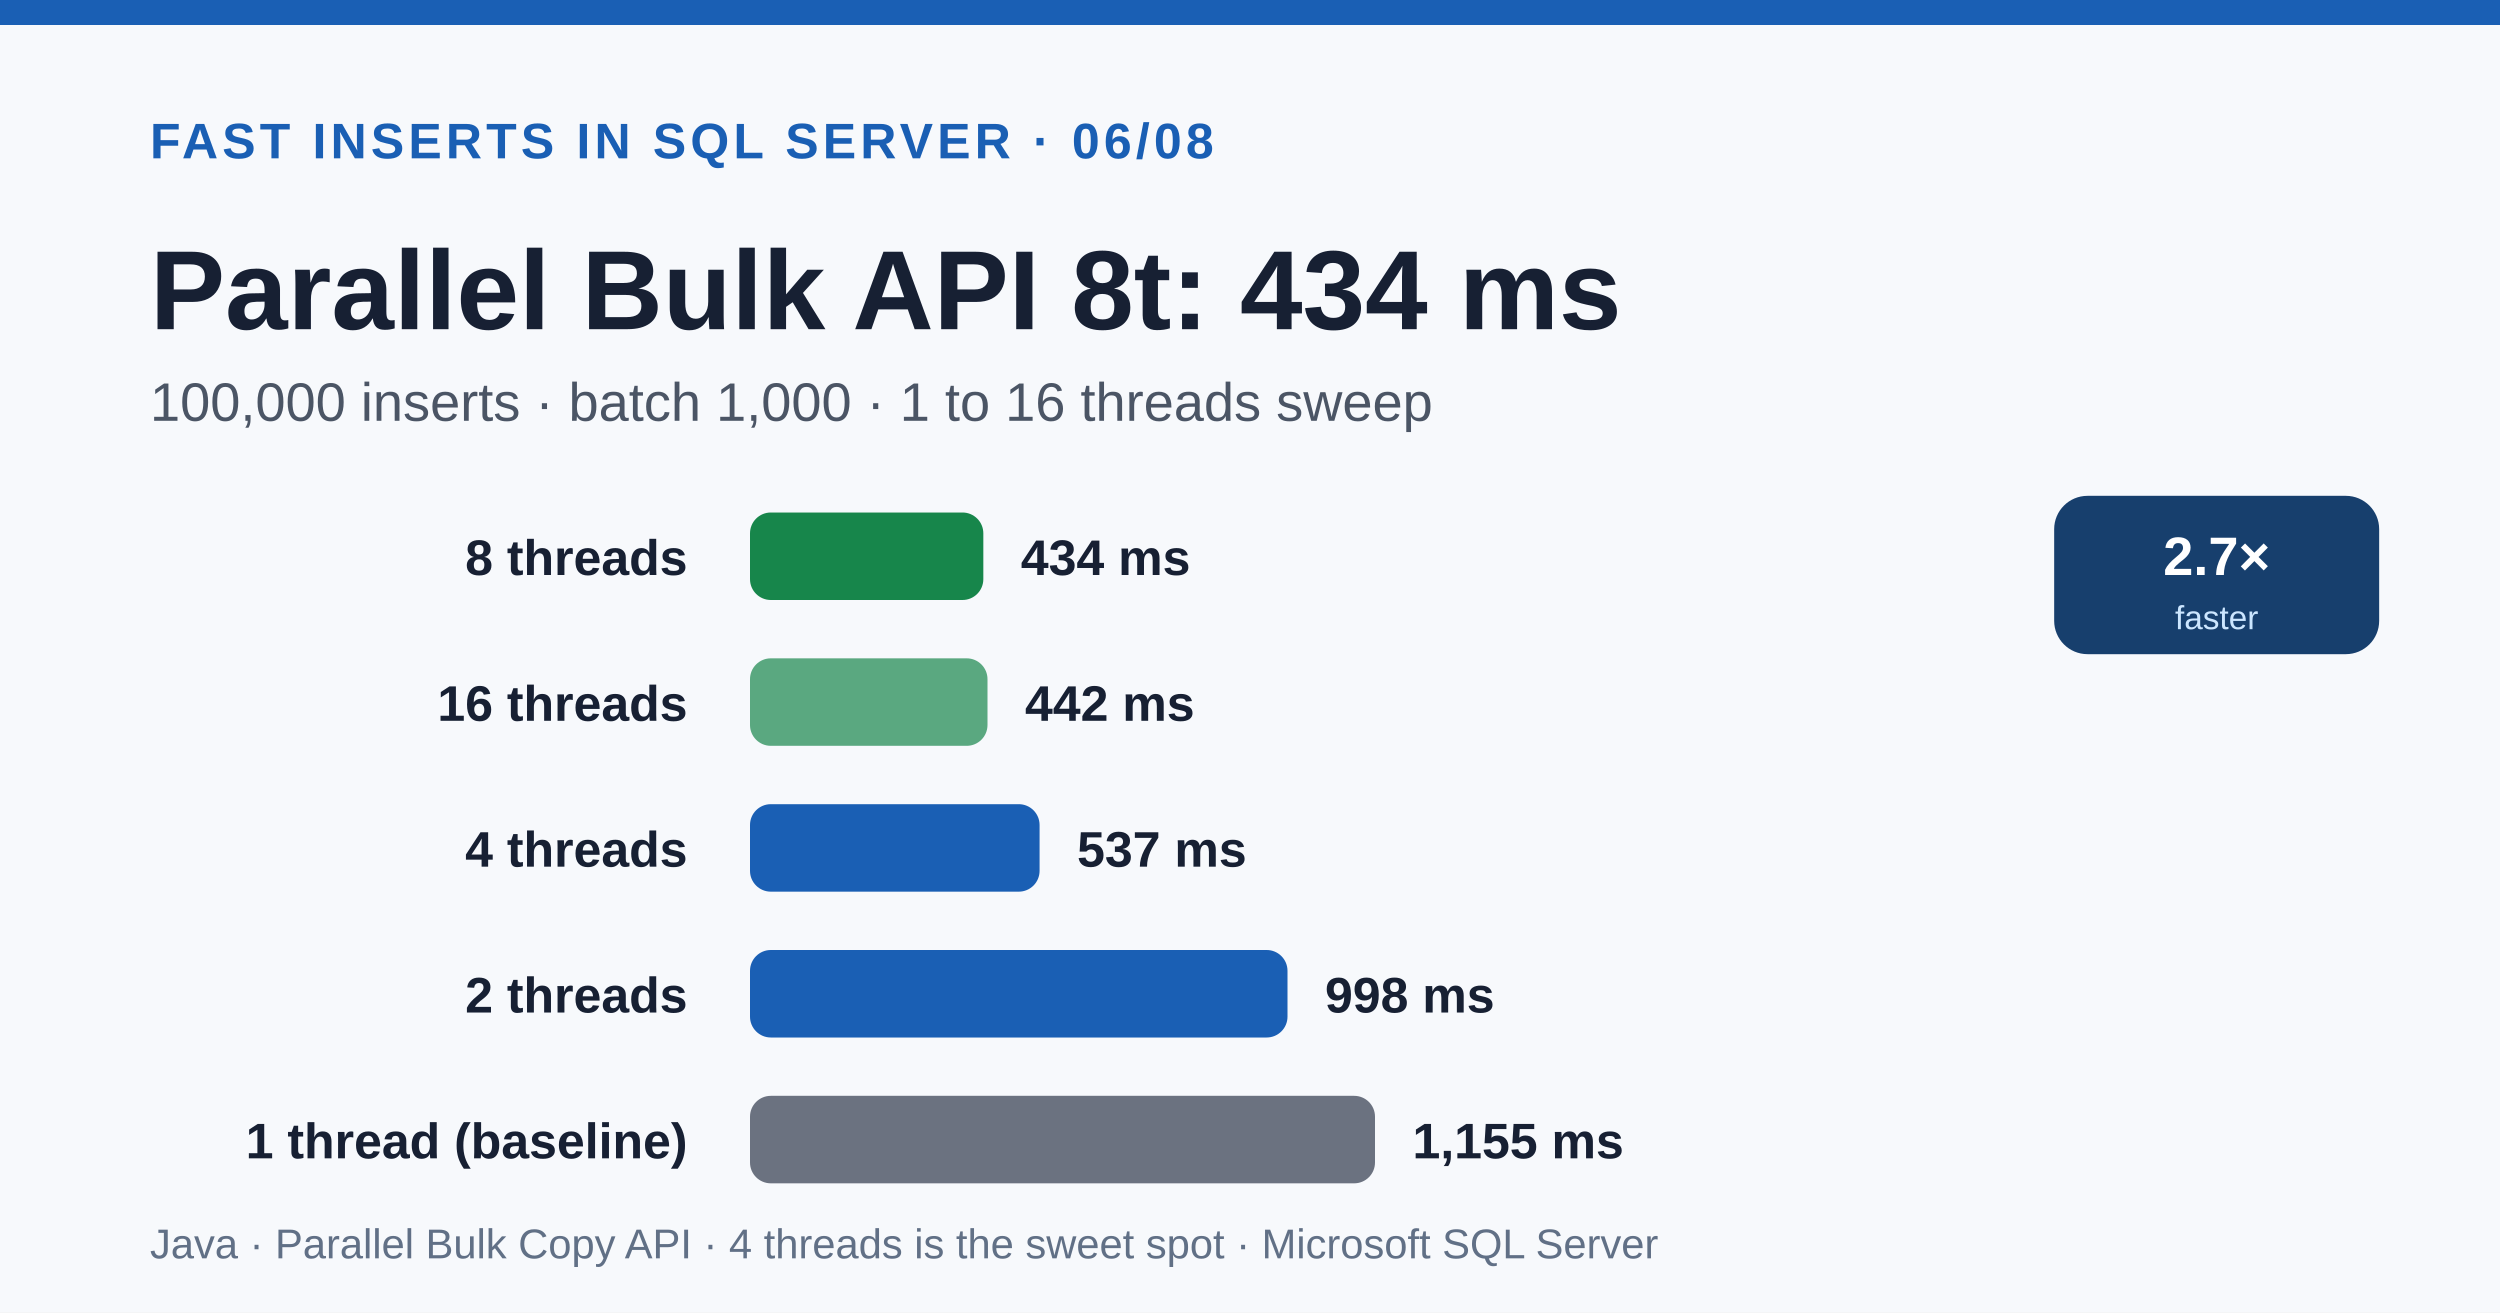
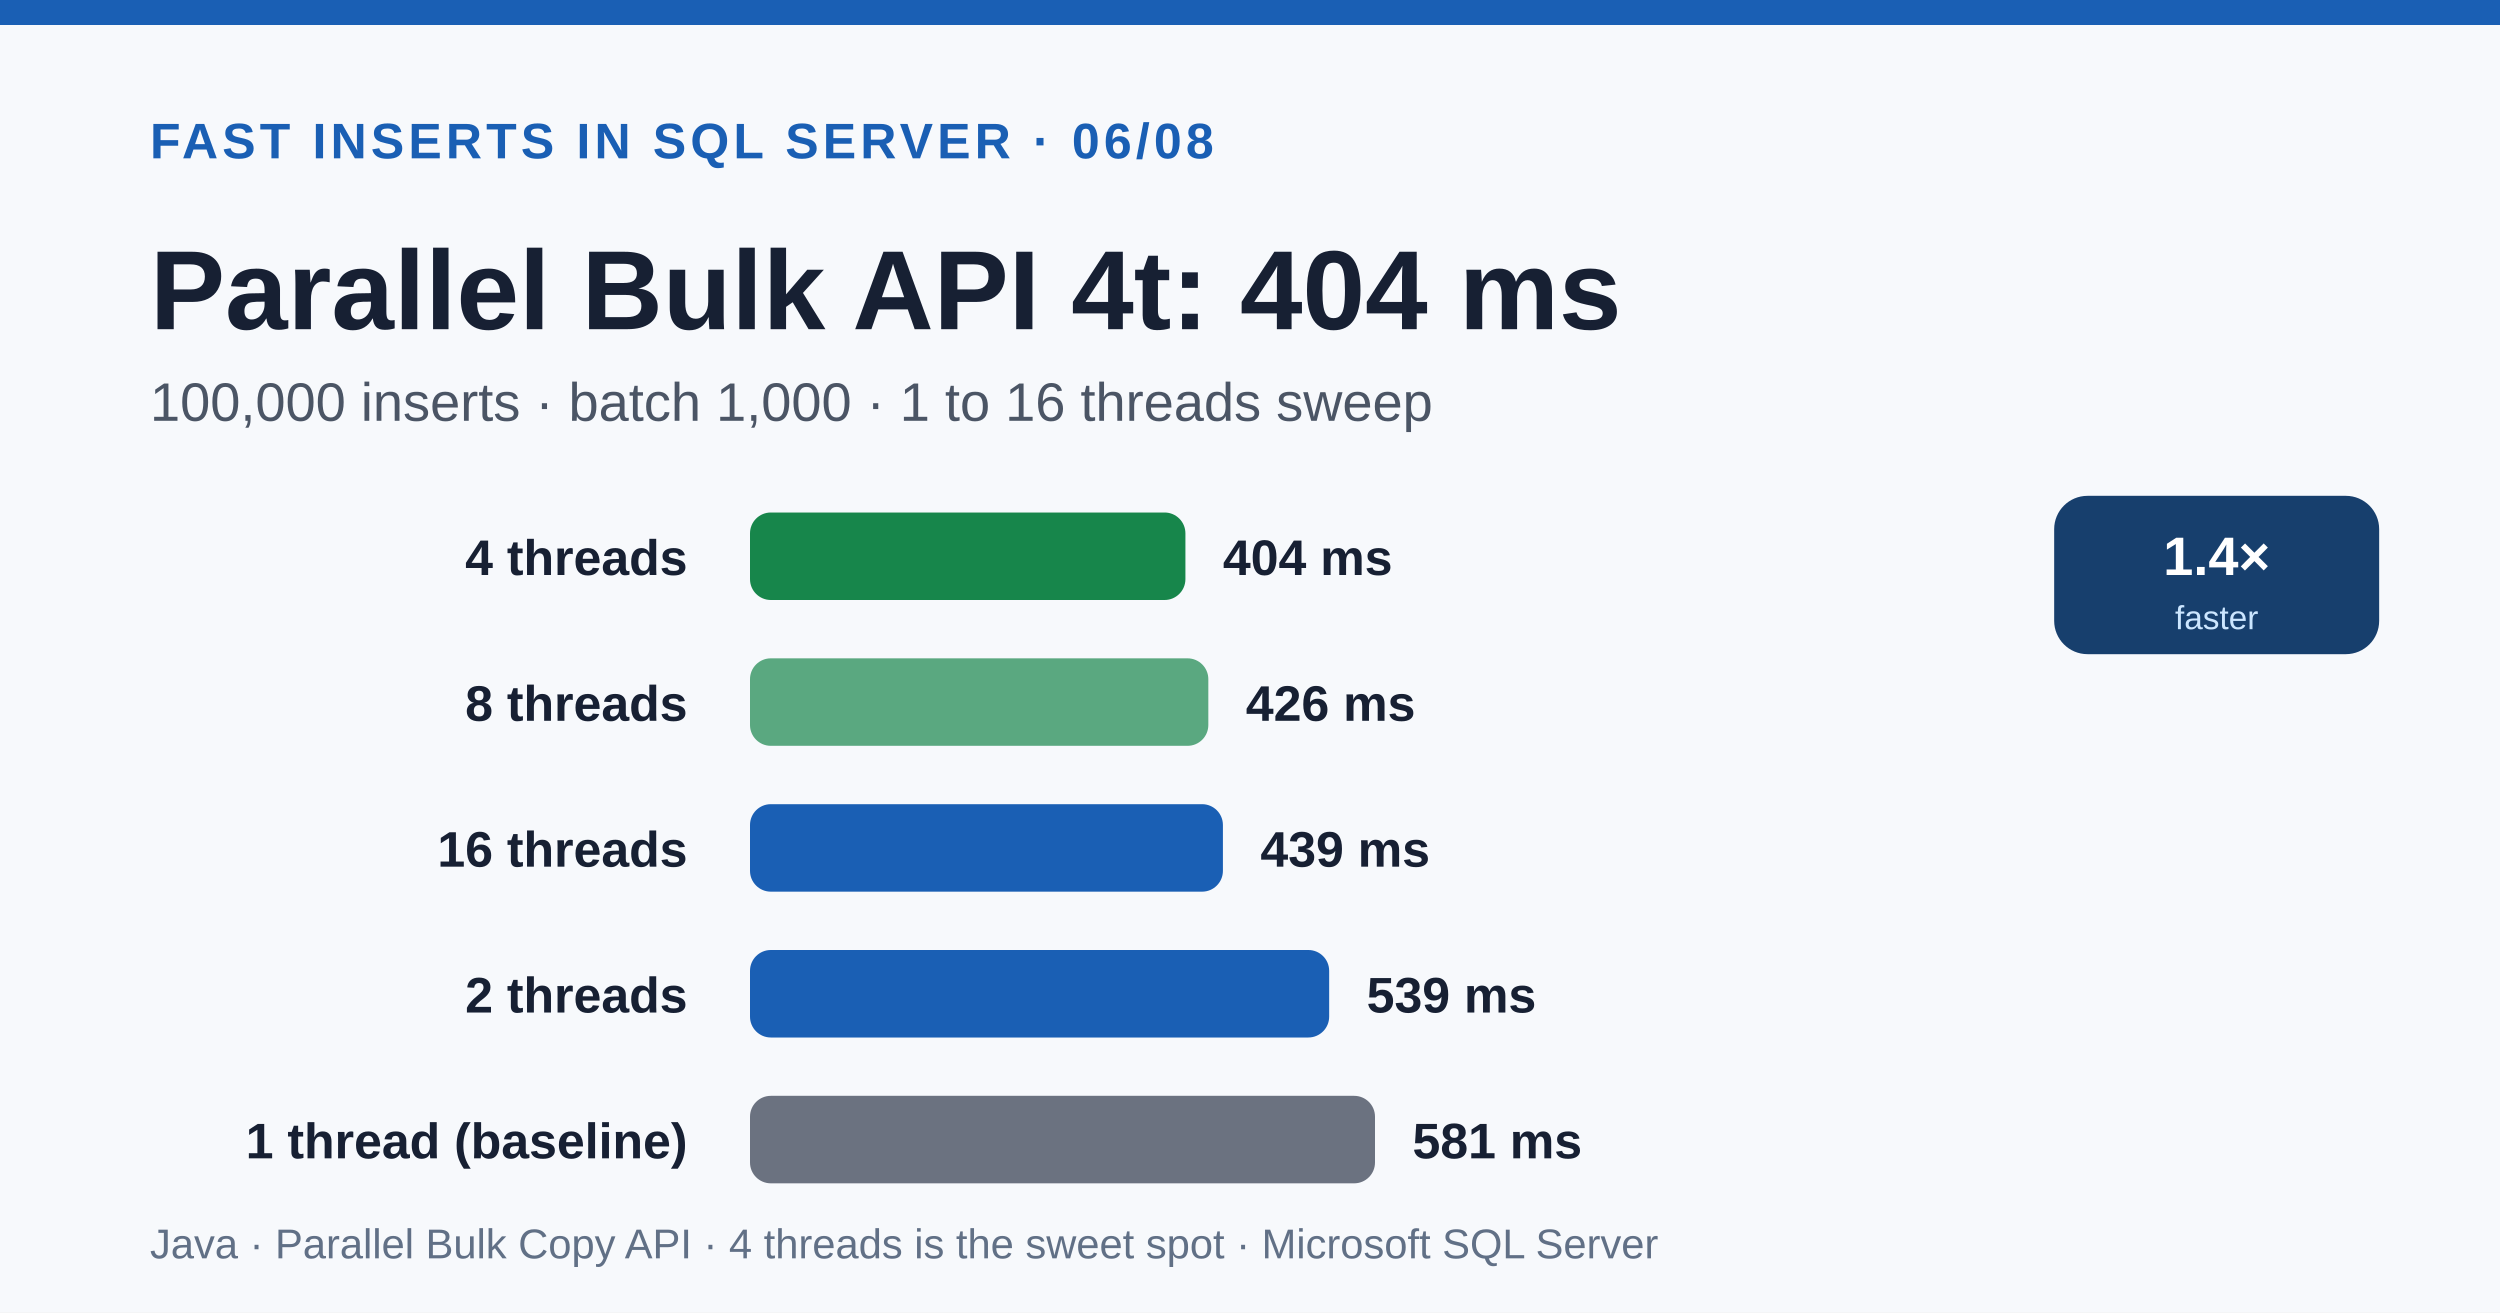
<svg xmlns="http://www.w3.org/2000/svg" width="1200" height="630" viewBox="0 0 1200 630" role="img" aria-labelledby="title description" data-theme-palette="">
  <style>@media (prefers-color-scheme: dark){[data-theme-palette] text[fill="#172033"],[data-theme-palette] tspan[fill="#172033"]{fill:#ffffff}[data-theme-palette] text[fill="#4b5565"],[data-theme-palette] tspan[fill="#4b5565"]{fill:#9aa8bf}[data-theme-palette] text[fill="#617086"],[data-theme-palette] tspan[fill="#617086"]{fill:#9aa8bf}[data-theme-palette] text[fill="#6b7280"],[data-theme-palette] tspan[fill="#6b7280"]{fill:#9aa8bf}[data-theme-palette] text[fill="#173f6d"],[data-theme-palette] tspan[fill="#173f6d"]{fill:#9cc5f0}[data-theme-palette] rect[fill="#f7f9fc"],[data-theme-palette] circle[fill="#f7f9fc"],[data-theme-palette] ellipse[fill="#f7f9fc"],[data-theme-palette] path[fill="#f7f9fc"],[data-theme-palette] polygon[fill="#f7f9fc"],[data-theme-palette] polyline[fill="#f7f9fc"],[data-theme-palette] line[fill="#f7f9fc"]{fill:#172033}[data-theme-palette] rect[fill="#ffffff"],[data-theme-palette] circle[fill="#ffffff"],[data-theme-palette] ellipse[fill="#ffffff"],[data-theme-palette] path[fill="#ffffff"],[data-theme-palette] polygon[fill="#ffffff"],[data-theme-palette] polyline[fill="#ffffff"],[data-theme-palette] line[fill="#ffffff"]{fill:#222e45}[data-theme-palette] rect[fill="#cce6ff"],[data-theme-palette] circle[fill="#cce6ff"],[data-theme-palette] ellipse[fill="#cce6ff"],[data-theme-palette] path[fill="#cce6ff"],[data-theme-palette] polygon[fill="#cce6ff"],[data-theme-palette] polyline[fill="#cce6ff"],[data-theme-palette] line[fill="#cce6ff"]{fill:#2c405e}[data-theme-palette] rect[fill="#172033"],[data-theme-palette] circle[fill="#172033"],[data-theme-palette] ellipse[fill="#172033"],[data-theme-palette] path[fill="#172033"],[data-theme-palette] polygon[fill="#172033"],[data-theme-palette] polyline[fill="#172033"],[data-theme-palette] line[fill="#172033"]{fill:#24304d}[data-theme-palette] rect[fill="#173f6d"],[data-theme-palette] circle[fill="#173f6d"],[data-theme-palette] ellipse[fill="#173f6d"],[data-theme-palette] path[fill="#173f6d"],[data-theme-palette] polygon[fill="#173f6d"],[data-theme-palette] polyline[fill="#173f6d"],[data-theme-palette] line[fill="#173f6d"]{fill:#2c405e}[data-theme-palette] rect[fill="#4b5565"],[data-theme-palette] circle[fill="#4b5565"],[data-theme-palette] ellipse[fill="#4b5565"],[data-theme-palette] path[fill="#4b5565"],[data-theme-palette] polygon[fill="#4b5565"],[data-theme-palette] polyline[fill="#4b5565"],[data-theme-palette] line[fill="#4b5565"]{fill:#55667f}[data-theme-palette] rect[fill="#617086"],[data-theme-palette] circle[fill="#617086"],[data-theme-palette] ellipse[fill="#617086"],[data-theme-palette] path[fill="#617086"],[data-theme-palette] polygon[fill="#617086"],[data-theme-palette] polyline[fill="#617086"],[data-theme-palette] line[fill="#617086"]{fill:#7d8699}[data-theme-palette] rect[fill="#6b7280"],[data-theme-palette] circle[fill="#6b7280"],[data-theme-palette] ellipse[fill="#6b7280"],[data-theme-palette] path[fill="#6b7280"],[data-theme-palette] polygon[fill="#6b7280"],[data-theme-palette] polyline[fill="#6b7280"],[data-theme-palette] line[fill="#6b7280"]{fill:#7d8699}}</style>
  <style>html[data-mode='dim'] [data-theme-palette] text[fill="#172033"]{fill:#ffffff}html[data-mode='dim'] [data-theme-palette] tspan[fill="#172033"]{fill:#ffffff}html[data-mode='dim'] [data-theme-palette] text[fill="#4b5565"]{fill:#9aa8bf}html[data-mode='dim'] [data-theme-palette] tspan[fill="#4b5565"]{fill:#9aa8bf}html[data-mode='dim'] [data-theme-palette] text[fill="#617086"]{fill:#9aa8bf}html[data-mode='dim'] [data-theme-palette] tspan[fill="#617086"]{fill:#9aa8bf}html[data-mode='dim'] [data-theme-palette] text[fill="#6b7280"]{fill:#9aa8bf}html[data-mode='dim'] [data-theme-palette] tspan[fill="#6b7280"]{fill:#9aa8bf}html[data-mode='dim'] [data-theme-palette] text[fill="#173f6d"]{fill:#9cc5f0}html[data-mode='dim'] [data-theme-palette] tspan[fill="#173f6d"]{fill:#9cc5f0}html[data-mode='dim'] [data-theme-palette] rect[fill="#f7f9fc"]{fill:#172033}html[data-mode='dim'] [data-theme-palette] circle[fill="#f7f9fc"]{fill:#172033}html[data-mode='dim'] [data-theme-palette] ellipse[fill="#f7f9fc"]{fill:#172033}html[data-mode='dim'] [data-theme-palette] path[fill="#f7f9fc"]{fill:#172033}html[data-mode='dim'] [data-theme-palette] polygon[fill="#f7f9fc"]{fill:#172033}html[data-mode='dim'] [data-theme-palette] polyline[fill="#f7f9fc"]{fill:#172033}html[data-mode='dim'] [data-theme-palette] line[fill="#f7f9fc"]{fill:#172033}html[data-mode='dim'] [data-theme-palette] rect[fill="#ffffff"]{fill:#222e45}html[data-mode='dim'] [data-theme-palette] circle[fill="#ffffff"]{fill:#222e45}html[data-mode='dim'] [data-theme-palette] ellipse[fill="#ffffff"]{fill:#222e45}html[data-mode='dim'] [data-theme-palette] path[fill="#ffffff"]{fill:#222e45}html[data-mode='dim'] [data-theme-palette] polygon[fill="#ffffff"]{fill:#222e45}html[data-mode='dim'] [data-theme-palette] polyline[fill="#ffffff"]{fill:#222e45}html[data-mode='dim'] [data-theme-palette] line[fill="#ffffff"]{fill:#222e45}html[data-mode='dim'] [data-theme-palette] rect[fill="#cce6ff"]{fill:#2c405e}html[data-mode='dim'] [data-theme-palette] circle[fill="#cce6ff"]{fill:#2c405e}html[data-mode='dim'] [data-theme-palette] ellipse[fill="#cce6ff"]{fill:#2c405e}html[data-mode='dim'] [data-theme-palette] path[fill="#cce6ff"]{fill:#2c405e}html[data-mode='dim'] [data-theme-palette] polygon[fill="#cce6ff"]{fill:#2c405e}html[data-mode='dim'] [data-theme-palette] polyline[fill="#cce6ff"]{fill:#2c405e}html[data-mode='dim'] [data-theme-palette] line[fill="#cce6ff"]{fill:#2c405e}html[data-mode='dim'] [data-theme-palette] rect[fill="#172033"]{fill:#24304d}html[data-mode='dim'] [data-theme-palette] circle[fill="#172033"]{fill:#24304d}html[data-mode='dim'] [data-theme-palette] ellipse[fill="#172033"]{fill:#24304d}html[data-mode='dim'] [data-theme-palette] path[fill="#172033"]{fill:#24304d}html[data-mode='dim'] [data-theme-palette] polygon[fill="#172033"]{fill:#24304d}html[data-mode='dim'] [data-theme-palette] polyline[fill="#172033"]{fill:#24304d}html[data-mode='dim'] [data-theme-palette] line[fill="#172033"]{fill:#24304d}html[data-mode='dim'] [data-theme-palette] rect[fill="#173f6d"]{fill:#2c405e}html[data-mode='dim'] [data-theme-palette] circle[fill="#173f6d"]{fill:#2c405e}html[data-mode='dim'] [data-theme-palette] ellipse[fill="#173f6d"]{fill:#2c405e}html[data-mode='dim'] [data-theme-palette] path[fill="#173f6d"]{fill:#2c405e}html[data-mode='dim'] [data-theme-palette] polygon[fill="#173f6d"]{fill:#2c405e}html[data-mode='dim'] [data-theme-palette] polyline[fill="#173f6d"]{fill:#2c405e}html[data-mode='dim'] [data-theme-palette] line[fill="#173f6d"]{fill:#2c405e}html[data-mode='dim'] [data-theme-palette] rect[fill="#4b5565"]{fill:#55667f}html[data-mode='dim'] [data-theme-palette] circle[fill="#4b5565"]{fill:#55667f}html[data-mode='dim'] [data-theme-palette] ellipse[fill="#4b5565"]{fill:#55667f}html[data-mode='dim'] [data-theme-palette] path[fill="#4b5565"]{fill:#55667f}html[data-mode='dim'] [data-theme-palette] polygon[fill="#4b5565"]{fill:#55667f}html[data-mode='dim'] [data-theme-palette] polyline[fill="#4b5565"]{fill:#55667f}html[data-mode='dim'] [data-theme-palette] line[fill="#4b5565"]{fill:#55667f}html[data-mode='dim'] [data-theme-palette] rect[fill="#617086"]{fill:#7d8699}html[data-mode='dim'] [data-theme-palette] circle[fill="#617086"]{fill:#7d8699}html[data-mode='dim'] [data-theme-palette] ellipse[fill="#617086"]{fill:#7d8699}html[data-mode='dim'] [data-theme-palette] path[fill="#617086"]{fill:#7d8699}html[data-mode='dim'] [data-theme-palette] polygon[fill="#617086"]{fill:#7d8699}html[data-mode='dim'] [data-theme-palette] polyline[fill="#617086"]{fill:#7d8699}html[data-mode='dim'] [data-theme-palette] line[fill="#617086"]{fill:#7d8699}html[data-mode='dim'] [data-theme-palette] rect[fill="#6b7280"]{fill:#7d8699}html[data-mode='dim'] [data-theme-palette] circle[fill="#6b7280"]{fill:#7d8699}html[data-mode='dim'] [data-theme-palette] ellipse[fill="#6b7280"]{fill:#7d8699}html[data-mode='dim'] [data-theme-palette] path[fill="#6b7280"]{fill:#7d8699}html[data-mode='dim'] [data-theme-palette] polygon[fill="#6b7280"]{fill:#7d8699}html[data-mode='dim'] [data-theme-palette] polyline[fill="#6b7280"]{fill:#7d8699}html[data-mode='dim'] [data-theme-palette] line[fill="#6b7280"]{fill:#7d8699}html[data-mode='lit'] [data-theme-palette] text[fill="#172033"]{fill:#172033}html[data-mode='lit'] [data-theme-palette] tspan[fill="#172033"]{fill:#172033}html[data-mode='lit'] [data-theme-palette] text[fill="#4b5565"]{fill:#4b5565}html[data-mode='lit'] [data-theme-palette] tspan[fill="#4b5565"]{fill:#4b5565}html[data-mode='lit'] [data-theme-palette] text[fill="#617086"]{fill:#617086}html[data-mode='lit'] [data-theme-palette] tspan[fill="#617086"]{fill:#617086}html[data-mode='lit'] [data-theme-palette] text[fill="#6b7280"]{fill:#6b7280}html[data-mode='lit'] [data-theme-palette] tspan[fill="#6b7280"]{fill:#6b7280}html[data-mode='lit'] [data-theme-palette] text[fill="#173f6d"]{fill:#173f6d}html[data-mode='lit'] [data-theme-palette] tspan[fill="#173f6d"]{fill:#173f6d}html[data-mode='lit'] [data-theme-palette] rect[fill="#f7f9fc"]{fill:#f7f9fc}html[data-mode='lit'] [data-theme-palette] circle[fill="#f7f9fc"]{fill:#f7f9fc}html[data-mode='lit'] [data-theme-palette] ellipse[fill="#f7f9fc"]{fill:#f7f9fc}html[data-mode='lit'] [data-theme-palette] path[fill="#f7f9fc"]{fill:#f7f9fc}html[data-mode='lit'] [data-theme-palette] polygon[fill="#f7f9fc"]{fill:#f7f9fc}html[data-mode='lit'] [data-theme-palette] polyline[fill="#f7f9fc"]{fill:#f7f9fc}html[data-mode='lit'] [data-theme-palette] line[fill="#f7f9fc"]{fill:#f7f9fc}html[data-mode='lit'] [data-theme-palette] rect[fill="#ffffff"]{fill:#ffffff}html[data-mode='lit'] [data-theme-palette] circle[fill="#ffffff"]{fill:#ffffff}html[data-mode='lit'] [data-theme-palette] ellipse[fill="#ffffff"]{fill:#ffffff}html[data-mode='lit'] [data-theme-palette] path[fill="#ffffff"]{fill:#ffffff}html[data-mode='lit'] [data-theme-palette] polygon[fill="#ffffff"]{fill:#ffffff}html[data-mode='lit'] [data-theme-palette] polyline[fill="#ffffff"]{fill:#ffffff}html[data-mode='lit'] [data-theme-palette] line[fill="#ffffff"]{fill:#ffffff}html[data-mode='lit'] [data-theme-palette] rect[fill="#cce6ff"]{fill:#cce6ff}html[data-mode='lit'] [data-theme-palette] circle[fill="#cce6ff"]{fill:#cce6ff}html[data-mode='lit'] [data-theme-palette] ellipse[fill="#cce6ff"]{fill:#cce6ff}html[data-mode='lit'] [data-theme-palette] path[fill="#cce6ff"]{fill:#cce6ff}html[data-mode='lit'] [data-theme-palette] polygon[fill="#cce6ff"]{fill:#cce6ff}html[data-mode='lit'] [data-theme-palette] polyline[fill="#cce6ff"]{fill:#cce6ff}html[data-mode='lit'] [data-theme-palette] line[fill="#cce6ff"]{fill:#cce6ff}html[data-mode='lit'] [data-theme-palette] rect[fill="#172033"]{fill:#172033}html[data-mode='lit'] [data-theme-palette] circle[fill="#172033"]{fill:#172033}html[data-mode='lit'] [data-theme-palette] ellipse[fill="#172033"]{fill:#172033}html[data-mode='lit'] [data-theme-palette] path[fill="#172033"]{fill:#172033}html[data-mode='lit'] [data-theme-palette] polygon[fill="#172033"]{fill:#172033}html[data-mode='lit'] [data-theme-palette] polyline[fill="#172033"]{fill:#172033}html[data-mode='lit'] [data-theme-palette] line[fill="#172033"]{fill:#172033}html[data-mode='lit'] [data-theme-palette] rect[fill="#173f6d"]{fill:#173f6d}html[data-mode='lit'] [data-theme-palette] circle[fill="#173f6d"]{fill:#173f6d}html[data-mode='lit'] [data-theme-palette] ellipse[fill="#173f6d"]{fill:#173f6d}html[data-mode='lit'] [data-theme-palette] path[fill="#173f6d"]{fill:#173f6d}html[data-mode='lit'] [data-theme-palette] polygon[fill="#173f6d"]{fill:#173f6d}html[data-mode='lit'] [data-theme-palette] polyline[fill="#173f6d"]{fill:#173f6d}html[data-mode='lit'] [data-theme-palette] line[fill="#173f6d"]{fill:#173f6d}html[data-mode='lit'] [data-theme-palette] rect[fill="#4b5565"]{fill:#4b5565}html[data-mode='lit'] [data-theme-palette] circle[fill="#4b5565"]{fill:#4b5565}html[data-mode='lit'] [data-theme-palette] ellipse[fill="#4b5565"]{fill:#4b5565}html[data-mode='lit'] [data-theme-palette] path[fill="#4b5565"]{fill:#4b5565}html[data-mode='lit'] [data-theme-palette] polygon[fill="#4b5565"]{fill:#4b5565}html[data-mode='lit'] [data-theme-palette] polyline[fill="#4b5565"]{fill:#4b5565}html[data-mode='lit'] [data-theme-palette] line[fill="#4b5565"]{fill:#4b5565}html[data-mode='lit'] [data-theme-palette] rect[fill="#617086"]{fill:#617086}html[data-mode='lit'] [data-theme-palette] circle[fill="#617086"]{fill:#617086}html[data-mode='lit'] [data-theme-palette] ellipse[fill="#617086"]{fill:#617086}html[data-mode='lit'] [data-theme-palette] path[fill="#617086"]{fill:#617086}html[data-mode='lit'] [data-theme-palette] polygon[fill="#617086"]{fill:#617086}html[data-mode='lit'] [data-theme-palette] polyline[fill="#617086"]{fill:#617086}html[data-mode='lit'] [data-theme-palette] line[fill="#617086"]{fill:#617086}html[data-mode='lit'] [data-theme-palette] rect[fill="#6b7280"]{fill:#6b7280}html[data-mode='lit'] [data-theme-palette] circle[fill="#6b7280"]{fill:#6b7280}html[data-mode='lit'] [data-theme-palette] ellipse[fill="#6b7280"]{fill:#6b7280}html[data-mode='lit'] [data-theme-palette] path[fill="#6b7280"]{fill:#6b7280}html[data-mode='lit'] [data-theme-palette] polygon[fill="#6b7280"]{fill:#6b7280}html[data-mode='lit'] [data-theme-palette] polyline[fill="#6b7280"]{fill:#6b7280}html[data-mode='lit'] [data-theme-palette] line[fill="#6b7280"]{fill:#6b7280}</style>
  <rect width="1200" height="630" fill="#f7f9fc" />
  <rect x="0" y="0" width="1200" height="12" fill="#1a5fb4" />
  <text x="72" y="76" fill="#1a5fb4" font-family="Segoe UI, Arial, sans-serif" font-size="24" font-weight="700" letter-spacing="2">FAST INSERTS IN SQL SERVER · 06/08</text>
-   <text x="72" y="158" fill="#172033" font-family="Segoe UI, Arial, sans-serif" font-size="54" font-weight="700">Parallel Bulk API 8t: 434 ms</text>
+   <text x="72" y="158" fill="#172033" font-family="Segoe UI, Arial, sans-serif" font-size="54" font-weight="700">Parallel Bulk API 4t: 404 ms</text>
  <text x="72" y="202" fill="#4b5565" font-family="Segoe UI, Arial, sans-serif" font-size="26">100,000 inserts · batch 1,000 · 1 to 16 threads sweep</text>
-   <text x="330" y="276" text-anchor="end" fill="#172033" font-family="Segoe UI, Arial, sans-serif" font-size="24" font-weight="600">8 threads</text>
-   <rect x="360" y="246" width="112" height="42" rx="10" fill="#17864b" />
-   <text x="490" y="276" fill="#172033" font-family="Segoe UI, Arial, sans-serif" font-size="24" font-weight="700">434 ms</text>
-   <text x="330" y="346" text-anchor="end" fill="#172033" font-family="Segoe UI, Arial, sans-serif" font-size="24" font-weight="600">16 threads</text>
-   <rect x="360" y="316" width="114" height="42" rx="10" fill="#17864b" opacity="0.7" />
-   <text x="492" y="346" fill="#172033" font-family="Segoe UI, Arial, sans-serif" font-size="24" font-weight="700">442 ms</text>
-   <text x="330" y="416" text-anchor="end" fill="#172033" font-family="Segoe UI, Arial, sans-serif" font-size="24" font-weight="600">4 threads</text>
-   <rect x="360" y="386" width="139" height="42" rx="10" fill="#1a5fb4" />
-   <text x="517" y="416" fill="#172033" font-family="Segoe UI, Arial, sans-serif" font-size="24" font-weight="700">537 ms</text>
+   <text x="330" y="276" text-anchor="end" fill="#172033" font-family="Segoe UI, Arial, sans-serif" font-size="24" font-weight="600">4 threads</text>
+   <rect x="360" y="246" width="209" height="42" rx="10" fill="#17864b" />
+   <text x="587" y="276" fill="#172033" font-family="Segoe UI, Arial, sans-serif" font-size="24" font-weight="700">404 ms</text>
+   <text x="330" y="346" text-anchor="end" fill="#172033" font-family="Segoe UI, Arial, sans-serif" font-size="24" font-weight="600">8 threads</text>
+   <rect x="360" y="316" width="220" height="42" rx="10" fill="#17864b" opacity="0.7" />
+   <text x="598" y="346" fill="#172033" font-family="Segoe UI, Arial, sans-serif" font-size="24" font-weight="700">426 ms</text>
+   <text x="330" y="416" text-anchor="end" fill="#172033" font-family="Segoe UI, Arial, sans-serif" font-size="24" font-weight="600">16 threads</text>
+   <rect x="360" y="386" width="227" height="42" rx="10" fill="#1a5fb4" />
+   <text x="605" y="416" fill="#172033" font-family="Segoe UI, Arial, sans-serif" font-size="24" font-weight="700">439 ms</text>
  <text x="330" y="486" text-anchor="end" fill="#172033" font-family="Segoe UI, Arial, sans-serif" font-size="24" font-weight="600">2 threads</text>
-   <rect x="360" y="456" width="258" height="42" rx="10" fill="#1a5fb4" />
-   <text x="636" y="486" fill="#172033" font-family="Segoe UI, Arial, sans-serif" font-size="24" font-weight="700">998 ms</text>
+   <rect x="360" y="456" width="278" height="42" rx="10" fill="#1a5fb4" />
+   <text x="656" y="486" fill="#172033" font-family="Segoe UI, Arial, sans-serif" font-size="24" font-weight="700">539 ms</text>
  <text x="330" y="556" text-anchor="end" fill="#172033" font-family="Segoe UI, Arial, sans-serif" font-size="24" font-weight="600">1 thread (baseline)</text>
  <rect x="360" y="526" width="300" height="42" rx="10" fill="#6b7280" />
-   <text x="678" y="556" fill="#172033" font-family="Segoe UI, Arial, sans-serif" font-size="24" font-weight="700">1,155 ms</text>
+   <text x="678" y="556" fill="#172033" font-family="Segoe UI, Arial, sans-serif" font-size="24" font-weight="700">581 ms</text>
  <rect x="986" y="238" width="156" height="76" rx="16" fill="#173f6d" />
-   <text x="1064" y="276" text-anchor="middle" fill="#ffffff" font-family="Segoe UI, Arial, sans-serif" font-size="26" font-weight="700">2.7×</text>
+   <text x="1064" y="276" text-anchor="middle" fill="#ffffff" font-family="Segoe UI, Arial, sans-serif" font-size="26" font-weight="700">1.4×</text>
  <text x="1064" y="302" text-anchor="middle" fill="#cce6ff" font-family="Segoe UI, Arial, sans-serif" font-size="16">faster</text>
  <text x="72" y="604" fill="#617086" font-family="Segoe UI, Arial, sans-serif" font-size="20">Java · Parallel Bulk Copy API · 4 threads is the sweet spot · Microsoft SQL Server</text>
</svg>
